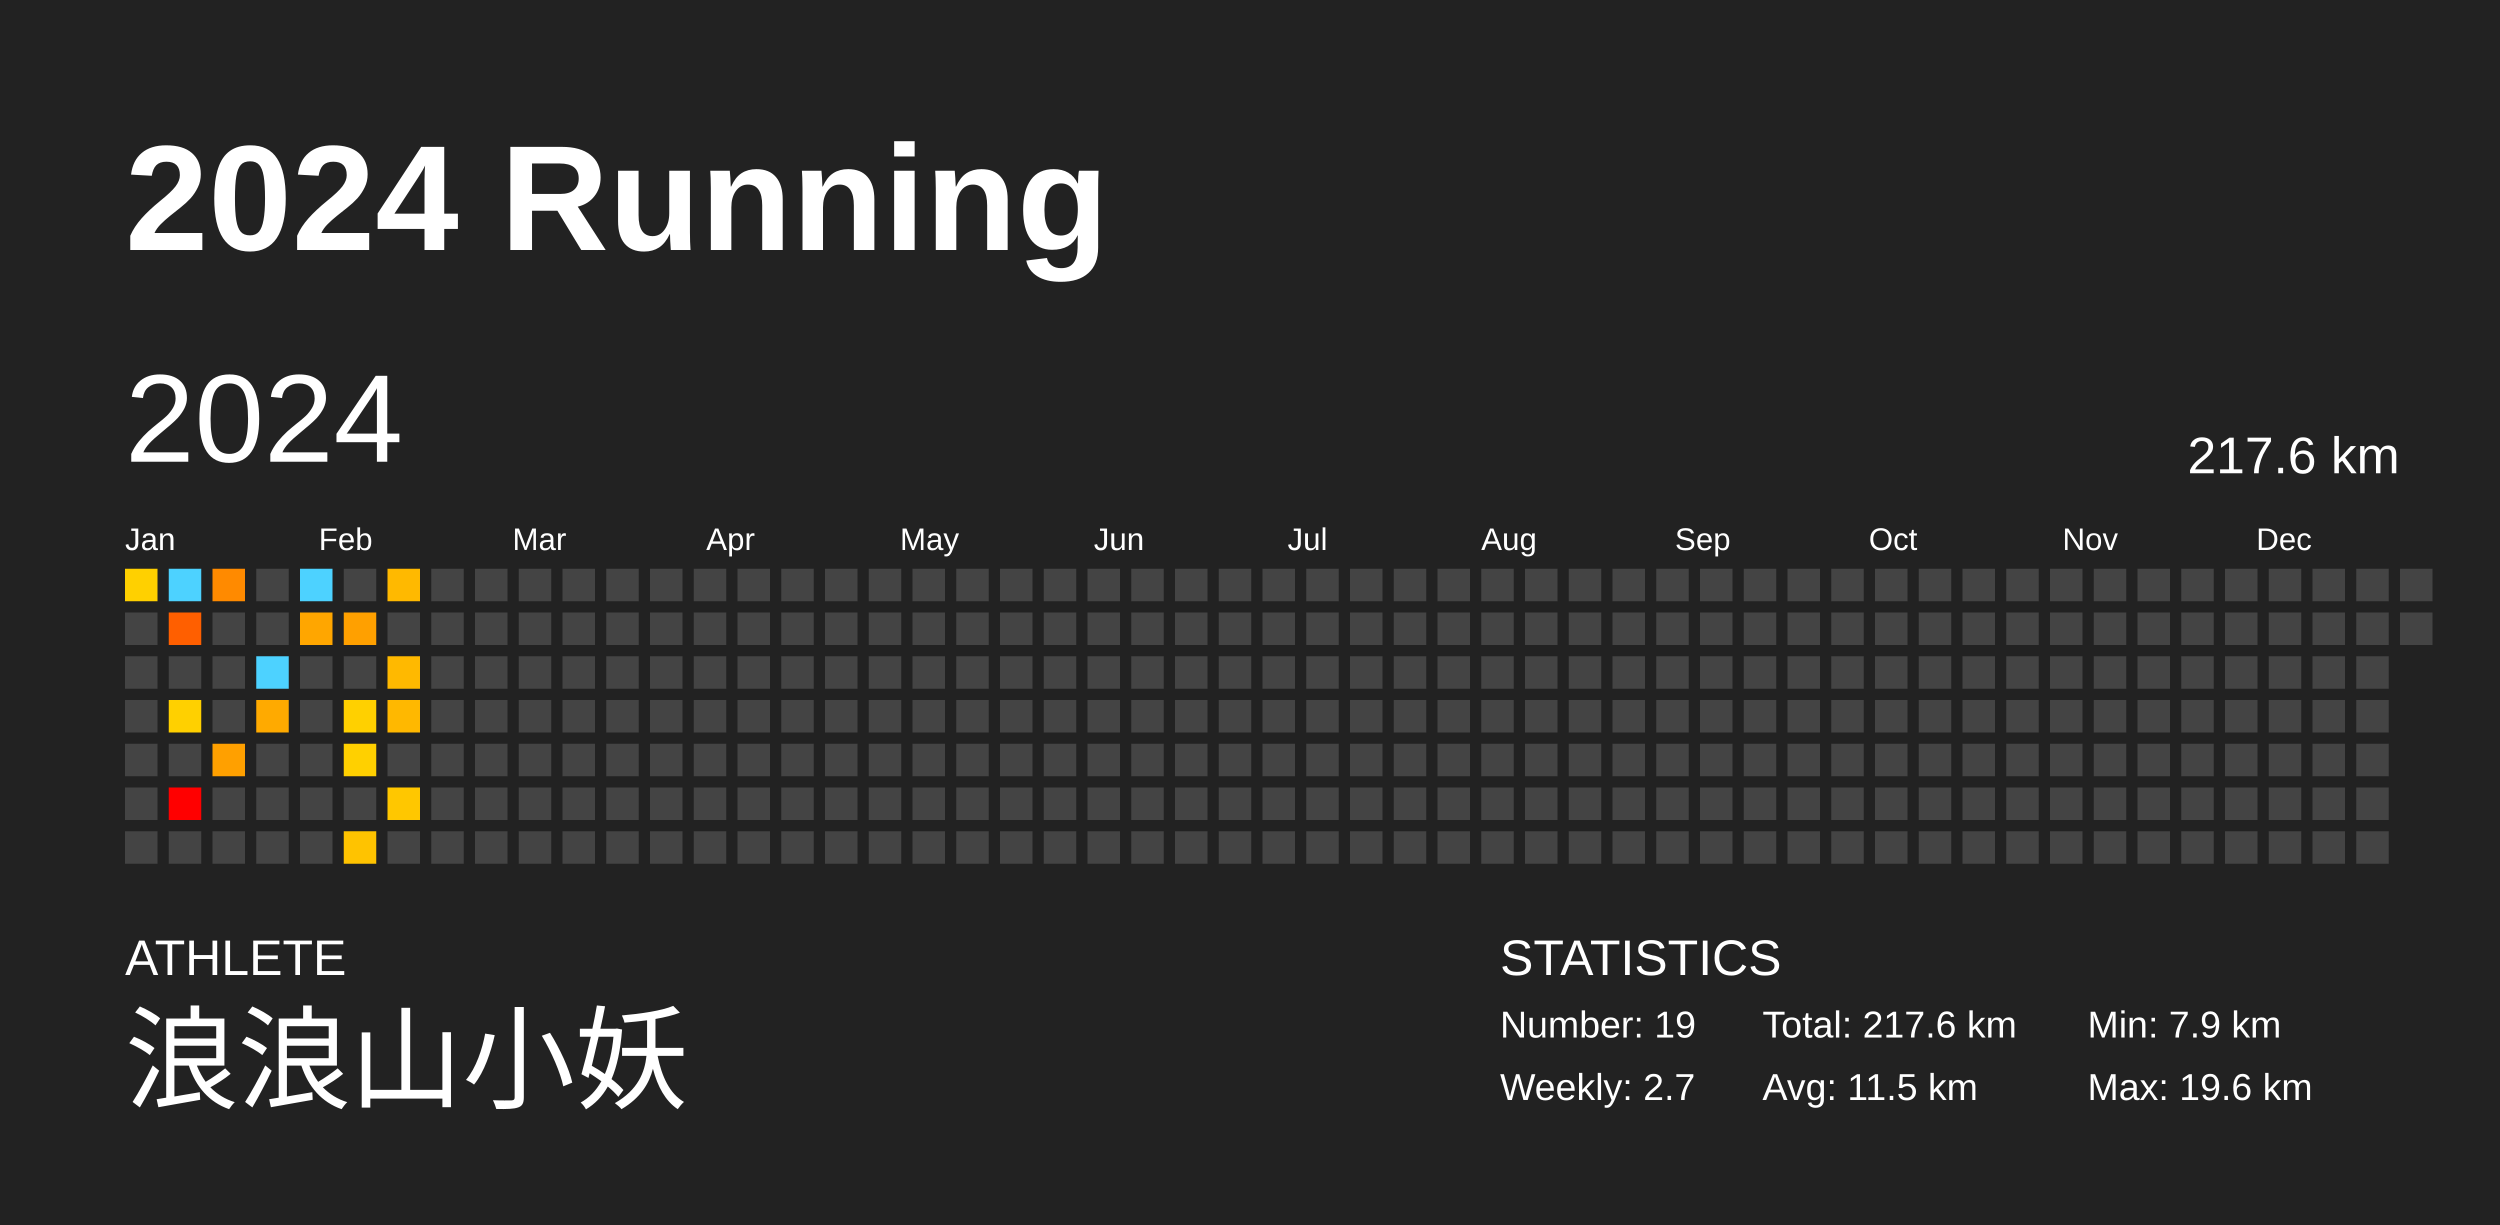
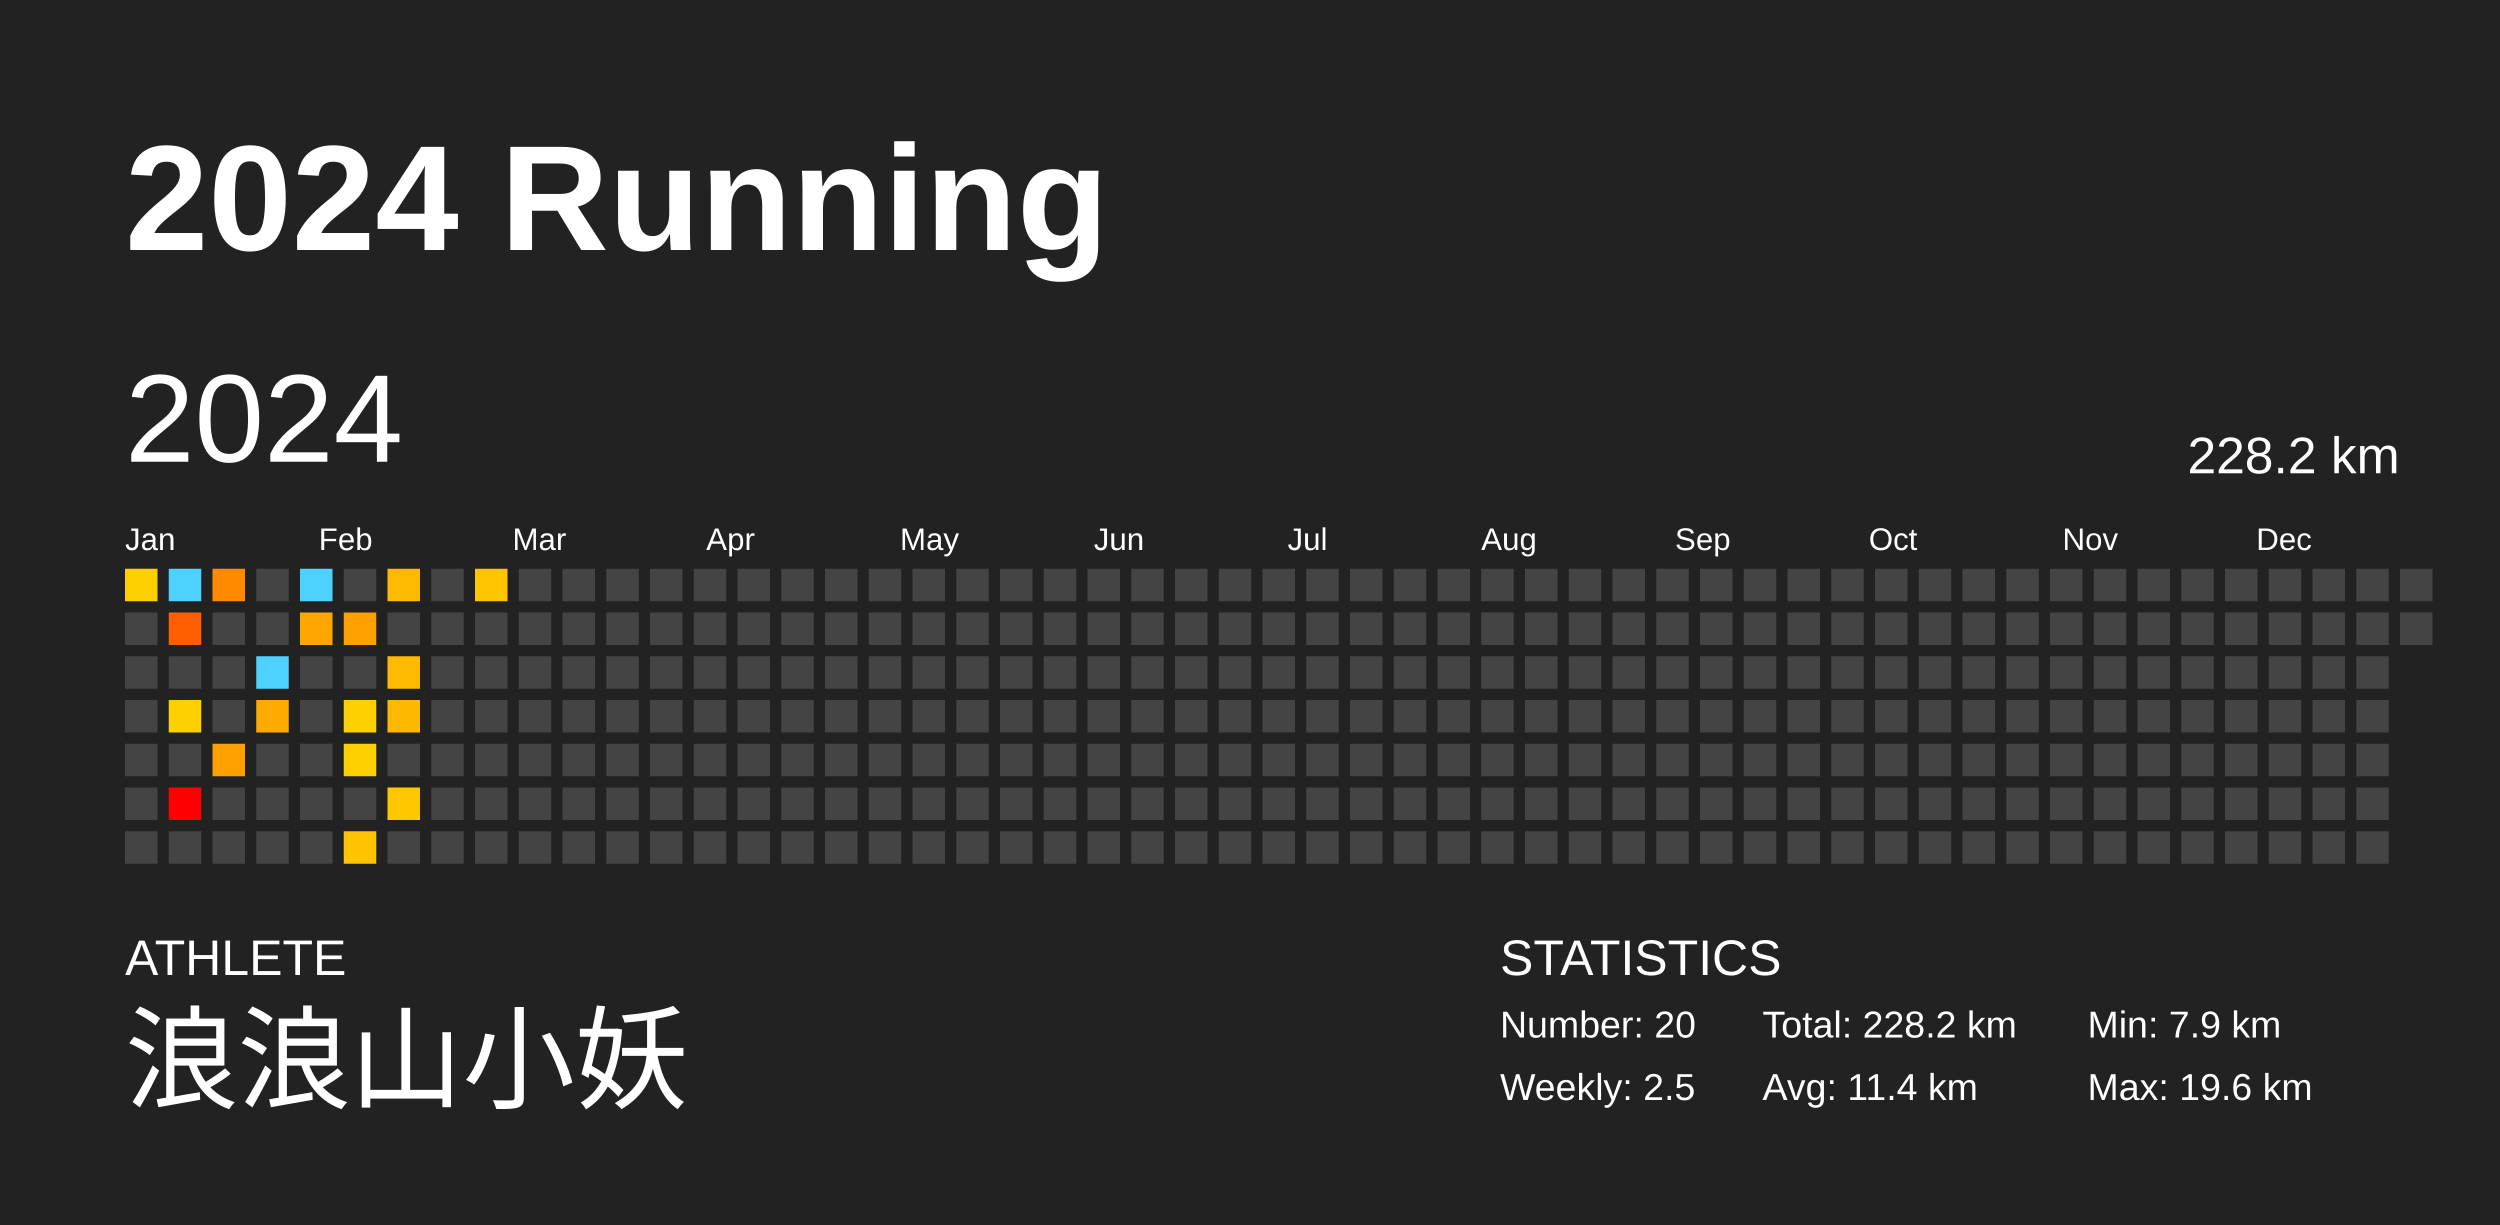
<svg xmlns="http://www.w3.org/2000/svg" baseProfile="full" height="98mm" version="1.1" viewBox="0,0,200,98" width="200mm">
  <defs />
  <rect fill="#222222" height="98" width="200" x="0" y="0" />
  <text fill="#FFFFFF" style="font-size:12px; font-family:Arial; font-weight:bold;" x="10" y="20">2024 Running</text>
  <text fill="#FFFFFF" style="font-size:4px; font-family:Arial" x="10" y="78">ATHLETE</text>
  <text fill="#FFFFFF" style="font-size:9px; font-family:Arial" x="10" y="88">浪浪山小妖</text>
  <text fill="#FFFFFF" style="font-size:4px; font-family:Arial" x="120" y="78">STATISTICS</text>
-   <text fill="#FFFFFF" style="font-size:3px; font-family:Arial" x="120" y="83">Number: 19</text>
-   <text fill="#FFFFFF" style="font-size:3px; font-family:Arial" x="120" y="88">Weekly: 2.7</text>
-   <text fill="#FFFFFF" style="font-size:3px; font-family:Arial" x="141" y="83">Total: 217.6 km</text>
-   <text fill="#FFFFFF" style="font-size:3px; font-family:Arial" x="141" y="88">Avg: 11.5 km</text>
+   <text fill="#FFFFFF" style="font-size:3px; font-family:Arial" x="120" y="83">Number: 20</text>
+   <text fill="#FFFFFF" style="font-size:3px; font-family:Arial" x="120" y="88">Weekly: 2.5</text>
+   <text fill="#FFFFFF" style="font-size:3px; font-family:Arial" x="141" y="83">Total: 228.2 km</text>
+   <text fill="#FFFFFF" style="font-size:3px; font-family:Arial" x="141" y="88">Avg: 11.4 km</text>
  <text fill="#FFFFFF" style="font-size:3px; font-family:Arial" x="167" y="83">Min: 7.9 km</text>
  <text fill="#FFFFFF" style="font-size:3px; font-family:Arial" x="167" y="88">Max: 19.6 km</text>
  <text dominant-baseline="hanging" fill="#FFFFFF" style="font-size:10.0px; font-family:Arial;" x="10" y="30">2024</text>
-   <text dominant-baseline="hanging" fill="#FFFFFF" style="font-size:4.125px; font-family:Arial;" x="175" y="35">217.6 km</text>
+   <text dominant-baseline="hanging" fill="#FFFFFF" style="font-size:4.125px; font-family:Arial;" x="175" y="35">228.2 km</text>
  <text fill="#FFFFFF" style="font-size:2.5px; font-family:Arial" x="10.0" y="44">Jan</text>
  <text fill="#FFFFFF" style="font-size:2.5px; font-family:Arial" x="25.5" y="44">Feb</text>
  <text fill="#FFFFFF" style="font-size:2.5px; font-family:Arial" x="41.0" y="44">Mar</text>
  <text fill="#FFFFFF" style="font-size:2.5px; font-family:Arial" x="56.5" y="44">Apr</text>
  <text fill="#FFFFFF" style="font-size:2.5px; font-family:Arial" x="72.0" y="44">May</text>
  <text fill="#FFFFFF" style="font-size:2.5px; font-family:Arial" x="87.5" y="44">Jun</text>
  <text fill="#FFFFFF" style="font-size:2.5px; font-family:Arial" x="103.0" y="44">Jul</text>
  <text fill="#FFFFFF" style="font-size:2.5px; font-family:Arial" x="118.5" y="44">Aug</text>
  <text fill="#FFFFFF" style="font-size:2.5px; font-family:Arial" x="134.0" y="44">Sep</text>
  <text fill="#FFFFFF" style="font-size:2.5px; font-family:Arial" x="149.5" y="44">Oct</text>
  <text fill="#FFFFFF" style="font-size:2.5px; font-family:Arial" x="165.0" y="44">Nov</text>
  <text fill="#FFFFFF" style="font-size:2.5px; font-family:Arial" x="180.5" y="44">Dec</text>
  <rect fill="#ffd000" height="2.6" width="2.6" x="10.0" y="45.5" />
  <rect fill="#444444" height="2.6" width="2.6" x="10.0" y="49.0" />
  <rect fill="#444444" height="2.6" width="2.6" x="10.0" y="52.5" />
  <rect fill="#444444" height="2.6" width="2.6" x="10.0" y="56.0" />
  <rect fill="#444444" height="2.6" width="2.6" x="10.0" y="59.5" />
  <rect fill="#444444" height="2.6" width="2.6" x="10.0" y="63.0" />
  <rect fill="#444444" height="2.6" width="2.6" x="10.0" y="66.5" />
  <rect fill="#4dd2ff" height="2.6" width="2.6" x="13.5" y="45.5" />
  <rect fill="#ff5f00" height="2.6" width="2.6" x="13.5" y="49.0" />
  <rect fill="#444444" height="2.6" width="2.6" x="13.5" y="52.5" />
  <rect fill="#ffd000" height="2.6" width="2.6" x="13.5" y="56.0" />
  <rect fill="#444444" height="2.6" width="2.6" x="13.5" y="59.5" />
  <rect fill="#ff0000" height="2.6" width="2.6" x="13.5" y="63.0" />
  <rect fill="#444444" height="2.6" width="2.6" x="13.5" y="66.5" />
  <rect fill="#ff8a00" height="2.6" width="2.6" x="17.0" y="45.5" />
  <rect fill="#444444" height="2.6" width="2.6" x="17.0" y="49.0" />
  <rect fill="#444444" height="2.6" width="2.6" x="17.0" y="52.5" />
  <rect fill="#444444" height="2.6" width="2.6" x="17.0" y="56.0" />
  <rect fill="#ffa000" height="2.6" width="2.6" x="17.0" y="59.5" />
  <rect fill="#444444" height="2.6" width="2.6" x="17.0" y="63.0" />
  <rect fill="#444444" height="2.6" width="2.6" x="17.0" y="66.5" />
  <rect fill="#444444" height="2.6" width="2.6" x="20.5" y="45.5" />
  <rect fill="#444444" height="2.6" width="2.6" x="20.5" y="49.0" />
  <rect fill="#4dd2ff" height="2.6" width="2.6" x="20.5" y="52.5" />
  <rect fill="#ffaa00" height="2.6" width="2.6" x="20.5" y="56.0" />
  <rect fill="#444444" height="2.6" width="2.6" x="20.5" y="59.5" />
  <rect fill="#444444" height="2.6" width="2.6" x="20.5" y="63.0" />
  <rect fill="#444444" height="2.6" width="2.6" x="20.5" y="66.5" />
  <rect fill="#4dd2ff" height="2.6" width="2.6" x="24.0" y="45.5" />
  <rect fill="#ffa600" height="2.6" width="2.6" x="24.0" y="49.0" />
  <rect fill="#444444" height="2.6" width="2.6" x="24.0" y="52.5" />
  <rect fill="#444444" height="2.6" width="2.6" x="24.0" y="56.0" />
  <rect fill="#444444" height="2.6" width="2.6" x="24.0" y="59.5" />
  <rect fill="#444444" height="2.6" width="2.6" x="24.0" y="63.0" />
  <rect fill="#444444" height="2.6" width="2.6" x="24.0" y="66.5" />
  <rect fill="#444444" height="2.6" width="2.6" x="27.5" y="45.5" />
  <rect fill="#ffa000" height="2.6" width="2.6" x="27.5" y="49.0" />
  <rect fill="#444444" height="2.6" width="2.6" x="27.5" y="52.5" />
  <rect fill="#ffd000" height="2.6" width="2.6" x="27.5" y="56.0" />
  <rect fill="#ffd000" height="2.6" width="2.6" x="27.5" y="59.5" />
  <rect fill="#444444" height="2.6" width="2.6" x="27.5" y="63.0" />
  <rect fill="#ffc300" height="2.6" width="2.6" x="27.5" y="66.5" />
  <rect fill="#ffb900" height="2.6" width="2.6" x="31.0" y="45.5" />
  <rect fill="#444444" height="2.6" width="2.6" x="31.0" y="49.0" />
  <rect fill="#ffb900" height="2.6" width="2.6" x="31.0" y="52.5" />
  <rect fill="#ffb800" height="2.6" width="2.6" x="31.0" y="56.0" />
  <rect fill="#444444" height="2.6" width="2.6" x="31.0" y="59.5" />
  <rect fill="#ffc700" height="2.6" width="2.6" x="31.0" y="63.0" />
  <rect fill="#444444" height="2.6" width="2.6" x="31.0" y="66.5" />
  <rect fill="#444444" height="2.6" width="2.6" x="34.5" y="45.5" />
  <rect fill="#444444" height="2.6" width="2.6" x="34.5" y="49.0" />
  <rect fill="#444444" height="2.6" width="2.6" x="34.5" y="52.5" />
  <rect fill="#444444" height="2.6" width="2.6" x="34.5" y="56.0" />
  <rect fill="#444444" height="2.6" width="2.6" x="34.5" y="59.5" />
  <rect fill="#444444" height="2.6" width="2.6" x="34.5" y="63.0" />
  <rect fill="#444444" height="2.6" width="2.6" x="34.5" y="66.5" />
-   <rect fill="#444444" height="2.6" width="2.6" x="38.0" y="45.5" />
+   <rect fill="#ffc600" height="2.6" width="2.6" x="38.0" y="45.5" />
  <rect fill="#444444" height="2.6" width="2.6" x="38.0" y="49.0" />
  <rect fill="#444444" height="2.6" width="2.6" x="38.0" y="52.5" />
  <rect fill="#444444" height="2.6" width="2.6" x="38.0" y="56.0" />
  <rect fill="#444444" height="2.6" width="2.6" x="38.0" y="59.5" />
  <rect fill="#444444" height="2.6" width="2.6" x="38.0" y="63.0" />
  <rect fill="#444444" height="2.6" width="2.6" x="38.0" y="66.5" />
  <rect fill="#444444" height="2.6" width="2.6" x="41.5" y="45.5" />
  <rect fill="#444444" height="2.6" width="2.6" x="41.5" y="49.0" />
  <rect fill="#444444" height="2.6" width="2.6" x="41.5" y="52.5" />
  <rect fill="#444444" height="2.6" width="2.6" x="41.5" y="56.0" />
  <rect fill="#444444" height="2.6" width="2.6" x="41.5" y="59.5" />
  <rect fill="#444444" height="2.6" width="2.6" x="41.5" y="63.0" />
  <rect fill="#444444" height="2.6" width="2.6" x="41.5" y="66.5" />
  <rect fill="#444444" height="2.6" width="2.6" x="45.0" y="45.5" />
  <rect fill="#444444" height="2.6" width="2.6" x="45.0" y="49.0" />
  <rect fill="#444444" height="2.6" width="2.6" x="45.0" y="52.5" />
  <rect fill="#444444" height="2.6" width="2.6" x="45.0" y="56.0" />
  <rect fill="#444444" height="2.6" width="2.6" x="45.0" y="59.5" />
  <rect fill="#444444" height="2.6" width="2.6" x="45.0" y="63.0" />
  <rect fill="#444444" height="2.6" width="2.6" x="45.0" y="66.5" />
  <rect fill="#444444" height="2.6" width="2.6" x="48.5" y="45.5" />
  <rect fill="#444444" height="2.6" width="2.6" x="48.5" y="49.0" />
  <rect fill="#444444" height="2.6" width="2.6" x="48.5" y="52.5" />
  <rect fill="#444444" height="2.6" width="2.6" x="48.5" y="56.0" />
  <rect fill="#444444" height="2.6" width="2.6" x="48.5" y="59.5" />
  <rect fill="#444444" height="2.6" width="2.6" x="48.5" y="63.0" />
  <rect fill="#444444" height="2.6" width="2.6" x="48.5" y="66.5" />
  <rect fill="#444444" height="2.6" width="2.6" x="52.0" y="45.5" />
  <rect fill="#444444" height="2.6" width="2.6" x="52.0" y="49.0" />
  <rect fill="#444444" height="2.6" width="2.6" x="52.0" y="52.5" />
  <rect fill="#444444" height="2.6" width="2.6" x="52.0" y="56.0" />
  <rect fill="#444444" height="2.6" width="2.6" x="52.0" y="59.5" />
  <rect fill="#444444" height="2.6" width="2.6" x="52.0" y="63.0" />
  <rect fill="#444444" height="2.6" width="2.6" x="52.0" y="66.5" />
  <rect fill="#444444" height="2.6" width="2.6" x="55.5" y="45.5" />
  <rect fill="#444444" height="2.6" width="2.6" x="55.5" y="49.0" />
  <rect fill="#444444" height="2.6" width="2.6" x="55.5" y="52.5" />
  <rect fill="#444444" height="2.6" width="2.6" x="55.5" y="56.0" />
  <rect fill="#444444" height="2.6" width="2.6" x="55.5" y="59.5" />
  <rect fill="#444444" height="2.6" width="2.6" x="55.5" y="63.0" />
  <rect fill="#444444" height="2.6" width="2.6" x="55.5" y="66.5" />
  <rect fill="#444444" height="2.6" width="2.6" x="59.0" y="45.5" />
  <rect fill="#444444" height="2.6" width="2.6" x="59.0" y="49.0" />
  <rect fill="#444444" height="2.6" width="2.6" x="59.0" y="52.5" />
  <rect fill="#444444" height="2.6" width="2.6" x="59.0" y="56.0" />
  <rect fill="#444444" height="2.6" width="2.6" x="59.0" y="59.5" />
  <rect fill="#444444" height="2.6" width="2.6" x="59.0" y="63.0" />
  <rect fill="#444444" height="2.6" width="2.6" x="59.0" y="66.5" />
  <rect fill="#444444" height="2.6" width="2.6" x="62.5" y="45.5" />
  <rect fill="#444444" height="2.6" width="2.6" x="62.5" y="49.0" />
  <rect fill="#444444" height="2.6" width="2.6" x="62.5" y="52.5" />
  <rect fill="#444444" height="2.6" width="2.6" x="62.5" y="56.0" />
  <rect fill="#444444" height="2.6" width="2.6" x="62.5" y="59.5" />
  <rect fill="#444444" height="2.6" width="2.6" x="62.5" y="63.0" />
  <rect fill="#444444" height="2.6" width="2.6" x="62.5" y="66.5" />
  <rect fill="#444444" height="2.6" width="2.6" x="66.0" y="45.5" />
  <rect fill="#444444" height="2.6" width="2.6" x="66.0" y="49.0" />
  <rect fill="#444444" height="2.6" width="2.6" x="66.0" y="52.5" />
  <rect fill="#444444" height="2.6" width="2.6" x="66.0" y="56.0" />
  <rect fill="#444444" height="2.6" width="2.6" x="66.0" y="59.5" />
  <rect fill="#444444" height="2.6" width="2.6" x="66.0" y="63.0" />
  <rect fill="#444444" height="2.6" width="2.6" x="66.0" y="66.5" />
  <rect fill="#444444" height="2.6" width="2.6" x="69.5" y="45.5" />
  <rect fill="#444444" height="2.6" width="2.6" x="69.5" y="49.0" />
  <rect fill="#444444" height="2.6" width="2.6" x="69.5" y="52.5" />
  <rect fill="#444444" height="2.6" width="2.6" x="69.5" y="56.0" />
  <rect fill="#444444" height="2.6" width="2.6" x="69.5" y="59.5" />
  <rect fill="#444444" height="2.6" width="2.6" x="69.5" y="63.0" />
  <rect fill="#444444" height="2.6" width="2.6" x="69.5" y="66.5" />
  <rect fill="#444444" height="2.6" width="2.6" x="73.0" y="45.5" />
  <rect fill="#444444" height="2.6" width="2.6" x="73.0" y="49.0" />
  <rect fill="#444444" height="2.6" width="2.6" x="73.0" y="52.5" />
  <rect fill="#444444" height="2.6" width="2.6" x="73.0" y="56.0" />
  <rect fill="#444444" height="2.6" width="2.6" x="73.0" y="59.5" />
  <rect fill="#444444" height="2.6" width="2.6" x="73.0" y="63.0" />
  <rect fill="#444444" height="2.6" width="2.6" x="73.0" y="66.5" />
  <rect fill="#444444" height="2.6" width="2.6" x="76.5" y="45.5" />
  <rect fill="#444444" height="2.6" width="2.6" x="76.5" y="49.0" />
  <rect fill="#444444" height="2.6" width="2.6" x="76.5" y="52.5" />
  <rect fill="#444444" height="2.6" width="2.6" x="76.5" y="56.0" />
  <rect fill="#444444" height="2.6" width="2.6" x="76.5" y="59.5" />
  <rect fill="#444444" height="2.6" width="2.6" x="76.5" y="63.0" />
  <rect fill="#444444" height="2.6" width="2.6" x="76.5" y="66.5" />
  <rect fill="#444444" height="2.6" width="2.6" x="80.0" y="45.5" />
  <rect fill="#444444" height="2.6" width="2.6" x="80.0" y="49.0" />
  <rect fill="#444444" height="2.6" width="2.6" x="80.0" y="52.5" />
  <rect fill="#444444" height="2.6" width="2.6" x="80.0" y="56.0" />
  <rect fill="#444444" height="2.6" width="2.6" x="80.0" y="59.5" />
  <rect fill="#444444" height="2.6" width="2.6" x="80.0" y="63.0" />
  <rect fill="#444444" height="2.6" width="2.6" x="80.0" y="66.5" />
  <rect fill="#444444" height="2.6" width="2.6" x="83.5" y="45.5" />
  <rect fill="#444444" height="2.6" width="2.6" x="83.5" y="49.0" />
  <rect fill="#444444" height="2.6" width="2.6" x="83.5" y="52.5" />
  <rect fill="#444444" height="2.6" width="2.6" x="83.5" y="56.0" />
  <rect fill="#444444" height="2.6" width="2.6" x="83.5" y="59.5" />
  <rect fill="#444444" height="2.6" width="2.6" x="83.5" y="63.0" />
  <rect fill="#444444" height="2.6" width="2.6" x="83.5" y="66.5" />
  <rect fill="#444444" height="2.6" width="2.6" x="87.0" y="45.5" />
  <rect fill="#444444" height="2.6" width="2.6" x="87.0" y="49.0" />
  <rect fill="#444444" height="2.6" width="2.6" x="87.0" y="52.5" />
  <rect fill="#444444" height="2.6" width="2.6" x="87.0" y="56.0" />
  <rect fill="#444444" height="2.6" width="2.6" x="87.0" y="59.5" />
  <rect fill="#444444" height="2.6" width="2.6" x="87.0" y="63.0" />
  <rect fill="#444444" height="2.6" width="2.6" x="87.0" y="66.5" />
  <rect fill="#444444" height="2.6" width="2.6" x="90.5" y="45.5" />
  <rect fill="#444444" height="2.6" width="2.6" x="90.5" y="49.0" />
  <rect fill="#444444" height="2.6" width="2.6" x="90.5" y="52.5" />
  <rect fill="#444444" height="2.6" width="2.6" x="90.5" y="56.0" />
  <rect fill="#444444" height="2.6" width="2.6" x="90.5" y="59.5" />
  <rect fill="#444444" height="2.6" width="2.6" x="90.5" y="63.0" />
  <rect fill="#444444" height="2.6" width="2.6" x="90.5" y="66.5" />
  <rect fill="#444444" height="2.6" width="2.6" x="94.0" y="45.5" />
  <rect fill="#444444" height="2.6" width="2.6" x="94.0" y="49.0" />
  <rect fill="#444444" height="2.6" width="2.6" x="94.0" y="52.5" />
  <rect fill="#444444" height="2.6" width="2.6" x="94.0" y="56.0" />
  <rect fill="#444444" height="2.6" width="2.6" x="94.0" y="59.5" />
  <rect fill="#444444" height="2.6" width="2.6" x="94.0" y="63.0" />
  <rect fill="#444444" height="2.6" width="2.6" x="94.0" y="66.5" />
  <rect fill="#444444" height="2.6" width="2.6" x="97.5" y="45.5" />
  <rect fill="#444444" height="2.6" width="2.6" x="97.5" y="49.0" />
  <rect fill="#444444" height="2.6" width="2.6" x="97.5" y="52.5" />
  <rect fill="#444444" height="2.6" width="2.6" x="97.5" y="56.0" />
  <rect fill="#444444" height="2.6" width="2.6" x="97.5" y="59.5" />
  <rect fill="#444444" height="2.6" width="2.6" x="97.5" y="63.0" />
  <rect fill="#444444" height="2.6" width="2.6" x="97.5" y="66.5" />
  <rect fill="#444444" height="2.6" width="2.6" x="101.0" y="45.5" />
  <rect fill="#444444" height="2.6" width="2.6" x="101.0" y="49.0" />
  <rect fill="#444444" height="2.6" width="2.6" x="101.0" y="52.5" />
  <rect fill="#444444" height="2.6" width="2.6" x="101.0" y="56.0" />
  <rect fill="#444444" height="2.6" width="2.6" x="101.0" y="59.5" />
  <rect fill="#444444" height="2.6" width="2.6" x="101.0" y="63.0" />
  <rect fill="#444444" height="2.6" width="2.6" x="101.0" y="66.5" />
  <rect fill="#444444" height="2.6" width="2.6" x="104.5" y="45.5" />
  <rect fill="#444444" height="2.6" width="2.6" x="104.5" y="49.0" />
  <rect fill="#444444" height="2.6" width="2.6" x="104.5" y="52.5" />
  <rect fill="#444444" height="2.6" width="2.6" x="104.5" y="56.0" />
  <rect fill="#444444" height="2.6" width="2.6" x="104.5" y="59.5" />
  <rect fill="#444444" height="2.6" width="2.6" x="104.5" y="63.0" />
  <rect fill="#444444" height="2.6" width="2.6" x="104.5" y="66.5" />
  <rect fill="#444444" height="2.6" width="2.6" x="108.0" y="45.5" />
  <rect fill="#444444" height="2.6" width="2.6" x="108.0" y="49.0" />
  <rect fill="#444444" height="2.6" width="2.6" x="108.0" y="52.5" />
  <rect fill="#444444" height="2.6" width="2.6" x="108.0" y="56.0" />
  <rect fill="#444444" height="2.6" width="2.6" x="108.0" y="59.5" />
  <rect fill="#444444" height="2.6" width="2.6" x="108.0" y="63.0" />
  <rect fill="#444444" height="2.6" width="2.6" x="108.0" y="66.5" />
  <rect fill="#444444" height="2.6" width="2.6" x="111.5" y="45.5" />
  <rect fill="#444444" height="2.6" width="2.6" x="111.5" y="49.0" />
  <rect fill="#444444" height="2.6" width="2.6" x="111.5" y="52.5" />
  <rect fill="#444444" height="2.6" width="2.6" x="111.5" y="56.0" />
  <rect fill="#444444" height="2.6" width="2.6" x="111.5" y="59.5" />
  <rect fill="#444444" height="2.6" width="2.6" x="111.5" y="63.0" />
  <rect fill="#444444" height="2.6" width="2.6" x="111.5" y="66.5" />
  <rect fill="#444444" height="2.6" width="2.6" x="115.0" y="45.5" />
  <rect fill="#444444" height="2.6" width="2.6" x="115.0" y="49.0" />
  <rect fill="#444444" height="2.6" width="2.6" x="115.0" y="52.5" />
  <rect fill="#444444" height="2.6" width="2.6" x="115.0" y="56.0" />
  <rect fill="#444444" height="2.6" width="2.6" x="115.0" y="59.5" />
  <rect fill="#444444" height="2.6" width="2.6" x="115.0" y="63.0" />
  <rect fill="#444444" height="2.6" width="2.6" x="115.0" y="66.5" />
  <rect fill="#444444" height="2.6" width="2.6" x="118.5" y="45.5" />
  <rect fill="#444444" height="2.6" width="2.6" x="118.5" y="49.0" />
  <rect fill="#444444" height="2.6" width="2.6" x="118.5" y="52.5" />
  <rect fill="#444444" height="2.6" width="2.6" x="118.5" y="56.0" />
  <rect fill="#444444" height="2.6" width="2.6" x="118.5" y="59.5" />
  <rect fill="#444444" height="2.6" width="2.6" x="118.5" y="63.0" />
  <rect fill="#444444" height="2.6" width="2.6" x="118.5" y="66.5" />
  <rect fill="#444444" height="2.6" width="2.6" x="122.0" y="45.5" />
  <rect fill="#444444" height="2.6" width="2.6" x="122.0" y="49.0" />
  <rect fill="#444444" height="2.6" width="2.6" x="122.0" y="52.5" />
  <rect fill="#444444" height="2.6" width="2.6" x="122.0" y="56.0" />
  <rect fill="#444444" height="2.6" width="2.6" x="122.0" y="59.5" />
  <rect fill="#444444" height="2.6" width="2.6" x="122.0" y="63.0" />
  <rect fill="#444444" height="2.6" width="2.6" x="122.0" y="66.5" />
  <rect fill="#444444" height="2.6" width="2.6" x="125.5" y="45.5" />
  <rect fill="#444444" height="2.6" width="2.6" x="125.5" y="49.0" />
  <rect fill="#444444" height="2.6" width="2.6" x="125.5" y="52.5" />
  <rect fill="#444444" height="2.6" width="2.6" x="125.5" y="56.0" />
  <rect fill="#444444" height="2.6" width="2.6" x="125.5" y="59.5" />
  <rect fill="#444444" height="2.6" width="2.6" x="125.5" y="63.0" />
  <rect fill="#444444" height="2.6" width="2.6" x="125.5" y="66.5" />
  <rect fill="#444444" height="2.6" width="2.6" x="129.0" y="45.5" />
  <rect fill="#444444" height="2.6" width="2.6" x="129.0" y="49.0" />
  <rect fill="#444444" height="2.6" width="2.6" x="129.0" y="52.5" />
  <rect fill="#444444" height="2.6" width="2.6" x="129.0" y="56.0" />
  <rect fill="#444444" height="2.6" width="2.6" x="129.0" y="59.5" />
  <rect fill="#444444" height="2.6" width="2.6" x="129.0" y="63.0" />
  <rect fill="#444444" height="2.6" width="2.6" x="129.0" y="66.5" />
  <rect fill="#444444" height="2.6" width="2.6" x="132.5" y="45.5" />
  <rect fill="#444444" height="2.6" width="2.6" x="132.5" y="49.0" />
  <rect fill="#444444" height="2.6" width="2.6" x="132.5" y="52.5" />
  <rect fill="#444444" height="2.6" width="2.6" x="132.5" y="56.0" />
  <rect fill="#444444" height="2.6" width="2.6" x="132.5" y="59.5" />
  <rect fill="#444444" height="2.6" width="2.6" x="132.5" y="63.0" />
  <rect fill="#444444" height="2.6" width="2.6" x="132.5" y="66.5" />
  <rect fill="#444444" height="2.6" width="2.6" x="136.0" y="45.5" />
  <rect fill="#444444" height="2.6" width="2.6" x="136.0" y="49.0" />
  <rect fill="#444444" height="2.6" width="2.6" x="136.0" y="52.5" />
  <rect fill="#444444" height="2.6" width="2.6" x="136.0" y="56.0" />
  <rect fill="#444444" height="2.6" width="2.6" x="136.0" y="59.5" />
  <rect fill="#444444" height="2.6" width="2.6" x="136.0" y="63.0" />
  <rect fill="#444444" height="2.6" width="2.6" x="136.0" y="66.5" />
  <rect fill="#444444" height="2.6" width="2.6" x="139.5" y="45.5" />
  <rect fill="#444444" height="2.6" width="2.6" x="139.5" y="49.0" />
  <rect fill="#444444" height="2.6" width="2.6" x="139.5" y="52.5" />
  <rect fill="#444444" height="2.6" width="2.6" x="139.5" y="56.0" />
  <rect fill="#444444" height="2.6" width="2.6" x="139.5" y="59.5" />
  <rect fill="#444444" height="2.6" width="2.6" x="139.5" y="63.0" />
  <rect fill="#444444" height="2.6" width="2.6" x="139.5" y="66.5" />
  <rect fill="#444444" height="2.6" width="2.6" x="143.0" y="45.5" />
  <rect fill="#444444" height="2.6" width="2.6" x="143.0" y="49.0" />
  <rect fill="#444444" height="2.6" width="2.6" x="143.0" y="52.5" />
  <rect fill="#444444" height="2.6" width="2.6" x="143.0" y="56.0" />
  <rect fill="#444444" height="2.6" width="2.6" x="143.0" y="59.5" />
  <rect fill="#444444" height="2.6" width="2.6" x="143.0" y="63.0" />
  <rect fill="#444444" height="2.6" width="2.6" x="143.0" y="66.5" />
  <rect fill="#444444" height="2.6" width="2.6" x="146.5" y="45.5" />
  <rect fill="#444444" height="2.6" width="2.6" x="146.5" y="49.0" />
  <rect fill="#444444" height="2.6" width="2.6" x="146.5" y="52.5" />
  <rect fill="#444444" height="2.6" width="2.6" x="146.5" y="56.0" />
  <rect fill="#444444" height="2.6" width="2.6" x="146.5" y="59.5" />
  <rect fill="#444444" height="2.6" width="2.6" x="146.5" y="63.0" />
  <rect fill="#444444" height="2.6" width="2.6" x="146.5" y="66.5" />
  <rect fill="#444444" height="2.6" width="2.6" x="150.0" y="45.5" />
  <rect fill="#444444" height="2.6" width="2.6" x="150.0" y="49.0" />
  <rect fill="#444444" height="2.6" width="2.6" x="150.0" y="52.5" />
  <rect fill="#444444" height="2.6" width="2.6" x="150.0" y="56.0" />
  <rect fill="#444444" height="2.6" width="2.6" x="150.0" y="59.5" />
  <rect fill="#444444" height="2.6" width="2.6" x="150.0" y="63.0" />
  <rect fill="#444444" height="2.6" width="2.6" x="150.0" y="66.5" />
  <rect fill="#444444" height="2.6" width="2.6" x="153.5" y="45.5" />
  <rect fill="#444444" height="2.6" width="2.6" x="153.5" y="49.0" />
  <rect fill="#444444" height="2.6" width="2.6" x="153.5" y="52.5" />
  <rect fill="#444444" height="2.6" width="2.6" x="153.5" y="56.0" />
  <rect fill="#444444" height="2.6" width="2.6" x="153.5" y="59.5" />
  <rect fill="#444444" height="2.6" width="2.6" x="153.5" y="63.0" />
  <rect fill="#444444" height="2.6" width="2.6" x="153.5" y="66.5" />
  <rect fill="#444444" height="2.6" width="2.6" x="157.0" y="45.5" />
  <rect fill="#444444" height="2.6" width="2.6" x="157.0" y="49.0" />
  <rect fill="#444444" height="2.6" width="2.6" x="157.0" y="52.5" />
  <rect fill="#444444" height="2.6" width="2.6" x="157.0" y="56.0" />
  <rect fill="#444444" height="2.6" width="2.6" x="157.0" y="59.5" />
  <rect fill="#444444" height="2.6" width="2.6" x="157.0" y="63.0" />
  <rect fill="#444444" height="2.6" width="2.6" x="157.0" y="66.5" />
  <rect fill="#444444" height="2.6" width="2.6" x="160.5" y="45.5" />
  <rect fill="#444444" height="2.6" width="2.6" x="160.5" y="49.0" />
  <rect fill="#444444" height="2.6" width="2.6" x="160.5" y="52.5" />
  <rect fill="#444444" height="2.6" width="2.6" x="160.5" y="56.0" />
  <rect fill="#444444" height="2.6" width="2.6" x="160.5" y="59.5" />
  <rect fill="#444444" height="2.6" width="2.6" x="160.5" y="63.0" />
  <rect fill="#444444" height="2.6" width="2.6" x="160.5" y="66.5" />
  <rect fill="#444444" height="2.6" width="2.6" x="164.0" y="45.5" />
  <rect fill="#444444" height="2.6" width="2.6" x="164.0" y="49.0" />
  <rect fill="#444444" height="2.6" width="2.6" x="164.0" y="52.5" />
  <rect fill="#444444" height="2.6" width="2.6" x="164.0" y="56.0" />
  <rect fill="#444444" height="2.6" width="2.6" x="164.0" y="59.5" />
  <rect fill="#444444" height="2.6" width="2.6" x="164.0" y="63.0" />
  <rect fill="#444444" height="2.6" width="2.6" x="164.0" y="66.5" />
  <rect fill="#444444" height="2.6" width="2.6" x="167.5" y="45.5" />
  <rect fill="#444444" height="2.6" width="2.6" x="167.5" y="49.0" />
  <rect fill="#444444" height="2.6" width="2.6" x="167.5" y="52.5" />
  <rect fill="#444444" height="2.6" width="2.6" x="167.5" y="56.0" />
  <rect fill="#444444" height="2.6" width="2.6" x="167.5" y="59.5" />
  <rect fill="#444444" height="2.6" width="2.6" x="167.5" y="63.0" />
  <rect fill="#444444" height="2.6" width="2.6" x="167.5" y="66.5" />
  <rect fill="#444444" height="2.6" width="2.6" x="171.0" y="45.5" />
  <rect fill="#444444" height="2.6" width="2.6" x="171.0" y="49.0" />
  <rect fill="#444444" height="2.6" width="2.6" x="171.0" y="52.5" />
  <rect fill="#444444" height="2.6" width="2.6" x="171.0" y="56.0" />
  <rect fill="#444444" height="2.6" width="2.6" x="171.0" y="59.5" />
  <rect fill="#444444" height="2.6" width="2.6" x="171.0" y="63.0" />
  <rect fill="#444444" height="2.6" width="2.6" x="171.0" y="66.5" />
  <rect fill="#444444" height="2.6" width="2.6" x="174.5" y="45.5" />
  <rect fill="#444444" height="2.6" width="2.6" x="174.5" y="49.0" />
  <rect fill="#444444" height="2.6" width="2.6" x="174.5" y="52.5" />
  <rect fill="#444444" height="2.6" width="2.6" x="174.5" y="56.0" />
  <rect fill="#444444" height="2.6" width="2.6" x="174.5" y="59.5" />
  <rect fill="#444444" height="2.6" width="2.6" x="174.5" y="63.0" />
  <rect fill="#444444" height="2.6" width="2.6" x="174.5" y="66.5" />
  <rect fill="#444444" height="2.6" width="2.6" x="178.0" y="45.5" />
  <rect fill="#444444" height="2.6" width="2.6" x="178.0" y="49.0" />
  <rect fill="#444444" height="2.6" width="2.6" x="178.0" y="52.5" />
  <rect fill="#444444" height="2.6" width="2.6" x="178.0" y="56.0" />
  <rect fill="#444444" height="2.6" width="2.6" x="178.0" y="59.5" />
  <rect fill="#444444" height="2.6" width="2.6" x="178.0" y="63.0" />
  <rect fill="#444444" height="2.6" width="2.6" x="178.0" y="66.5" />
  <rect fill="#444444" height="2.6" width="2.6" x="181.5" y="45.5" />
  <rect fill="#444444" height="2.6" width="2.6" x="181.5" y="49.0" />
  <rect fill="#444444" height="2.6" width="2.6" x="181.5" y="52.5" />
  <rect fill="#444444" height="2.6" width="2.6" x="181.5" y="56.0" />
  <rect fill="#444444" height="2.6" width="2.6" x="181.5" y="59.5" />
  <rect fill="#444444" height="2.6" width="2.6" x="181.5" y="63.0" />
  <rect fill="#444444" height="2.6" width="2.6" x="181.5" y="66.5" />
  <rect fill="#444444" height="2.6" width="2.6" x="185.0" y="45.5" />
  <rect fill="#444444" height="2.6" width="2.6" x="185.0" y="49.0" />
  <rect fill="#444444" height="2.6" width="2.6" x="185.0" y="52.5" />
  <rect fill="#444444" height="2.6" width="2.6" x="185.0" y="56.0" />
  <rect fill="#444444" height="2.6" width="2.6" x="185.0" y="59.5" />
  <rect fill="#444444" height="2.6" width="2.6" x="185.0" y="63.0" />
  <rect fill="#444444" height="2.6" width="2.6" x="185.0" y="66.5" />
  <rect fill="#444444" height="2.6" width="2.6" x="188.5" y="45.5" />
  <rect fill="#444444" height="2.6" width="2.6" x="188.5" y="49.0" />
  <rect fill="#444444" height="2.6" width="2.6" x="188.5" y="52.5" />
  <rect fill="#444444" height="2.6" width="2.6" x="188.5" y="56.0" />
  <rect fill="#444444" height="2.6" width="2.6" x="188.5" y="59.5" />
  <rect fill="#444444" height="2.6" width="2.6" x="188.5" y="63.0" />
  <rect fill="#444444" height="2.6" width="2.6" x="188.5" y="66.5" />
  <rect fill="#444444" height="2.6" width="2.6" x="192.0" y="45.5" />
  <rect fill="#444444" height="2.6" width="2.6" x="192.0" y="49.0" />
</svg>
